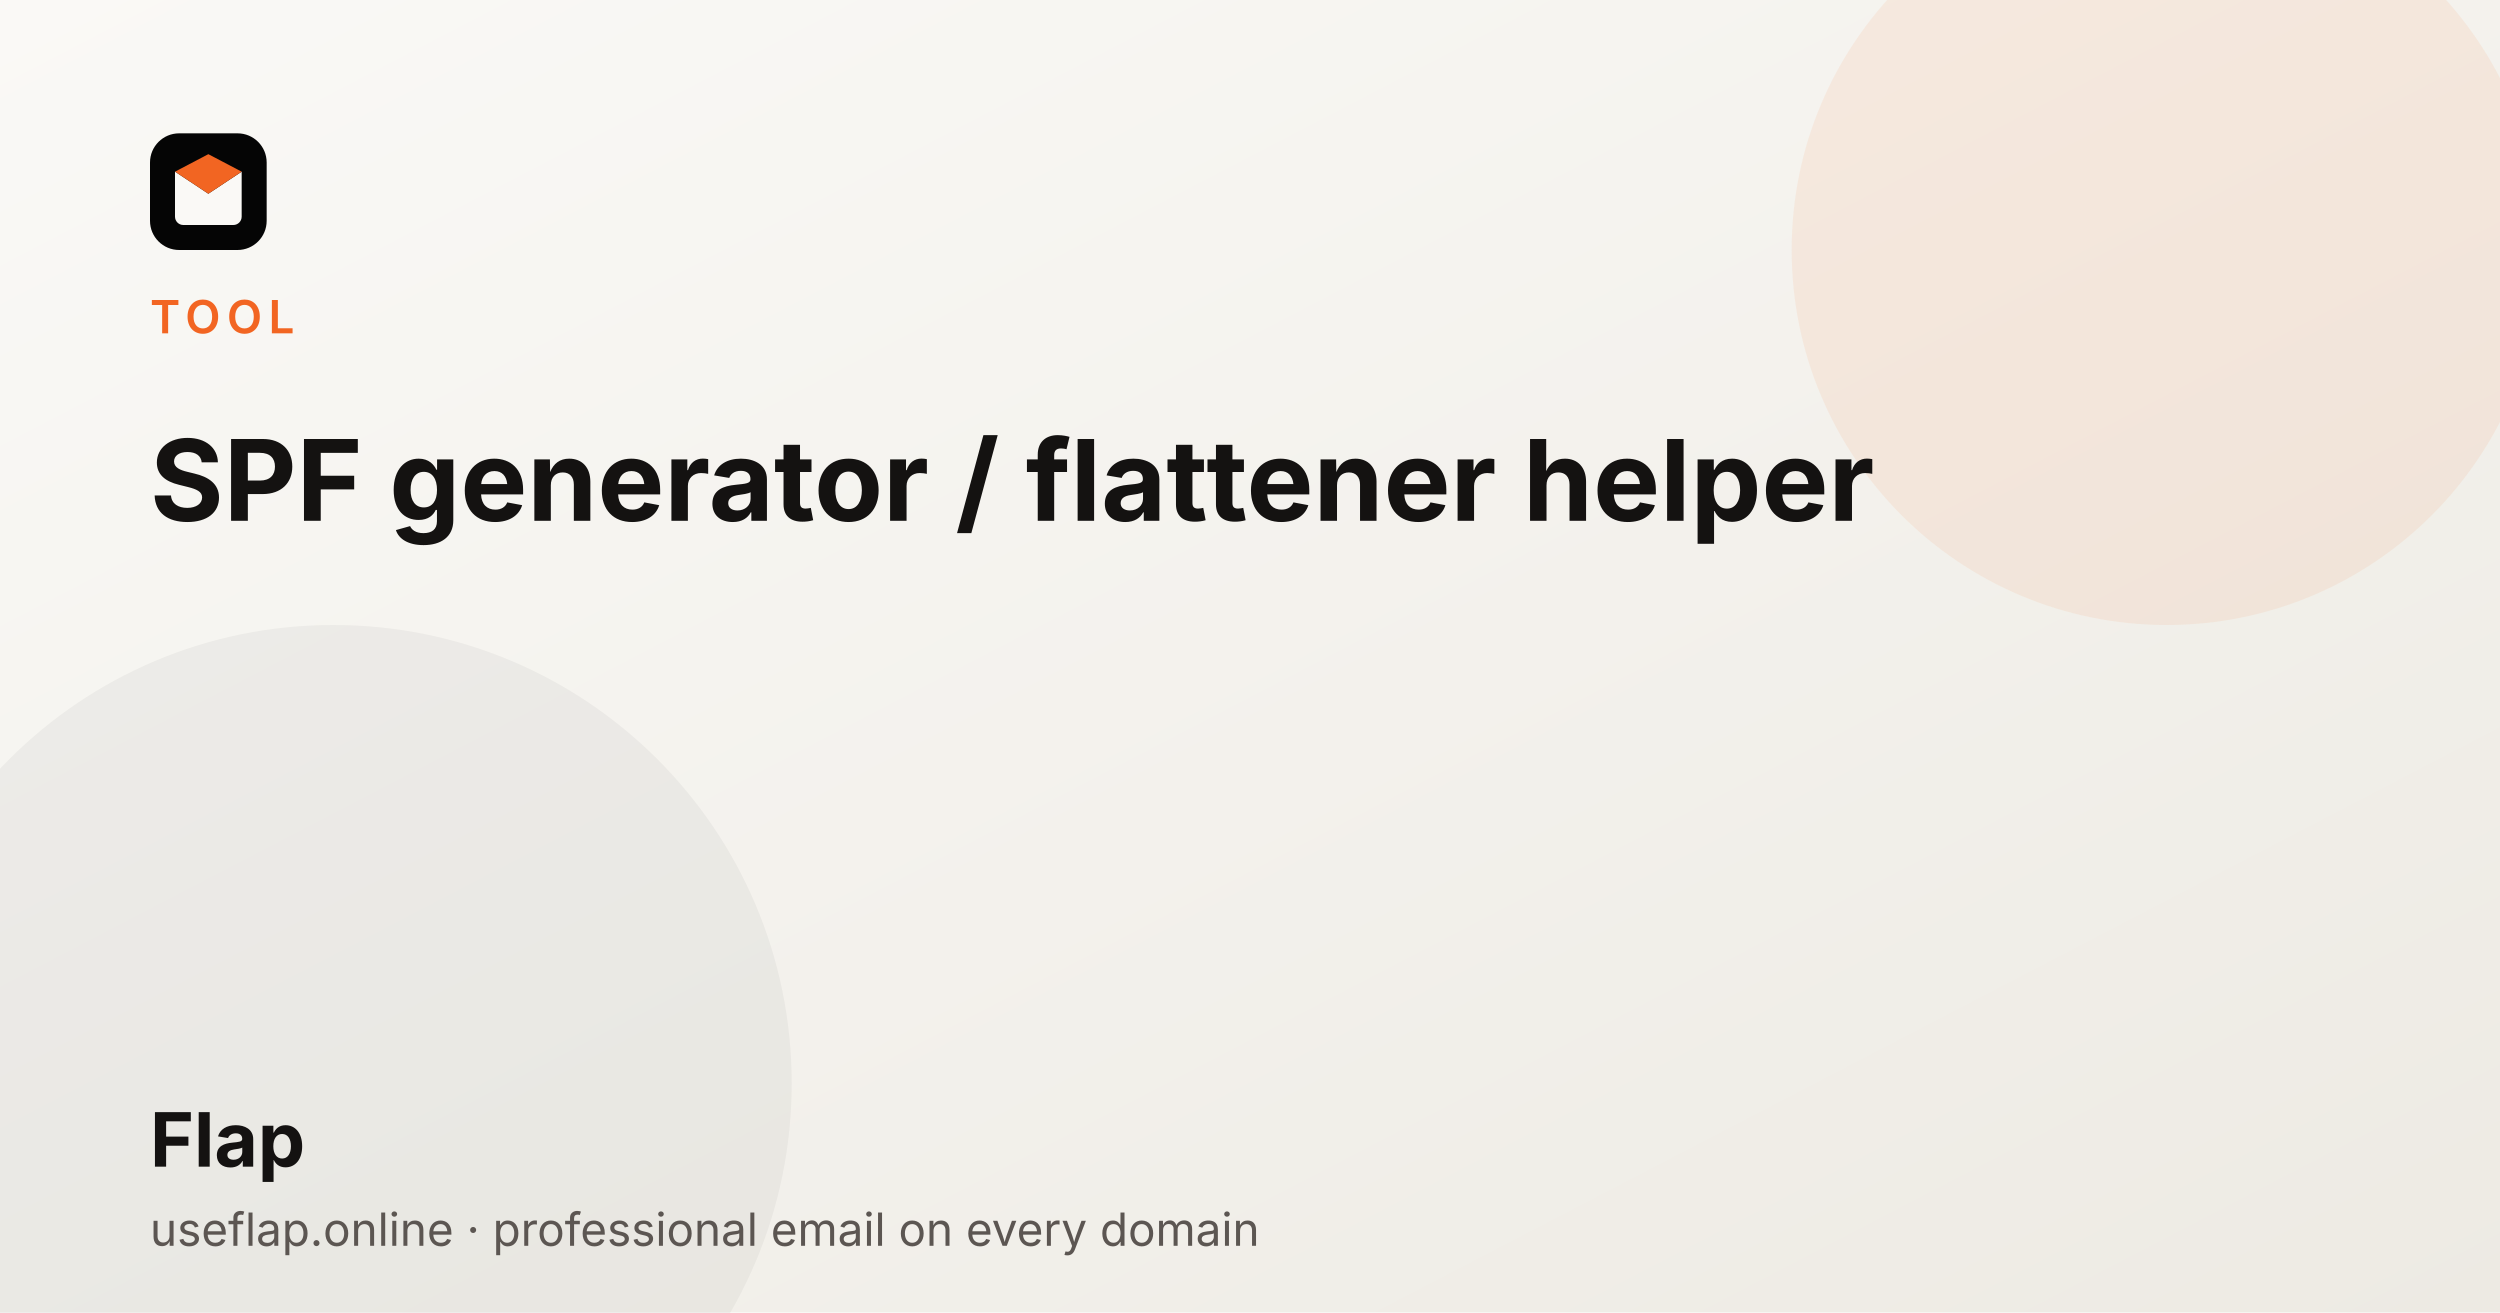
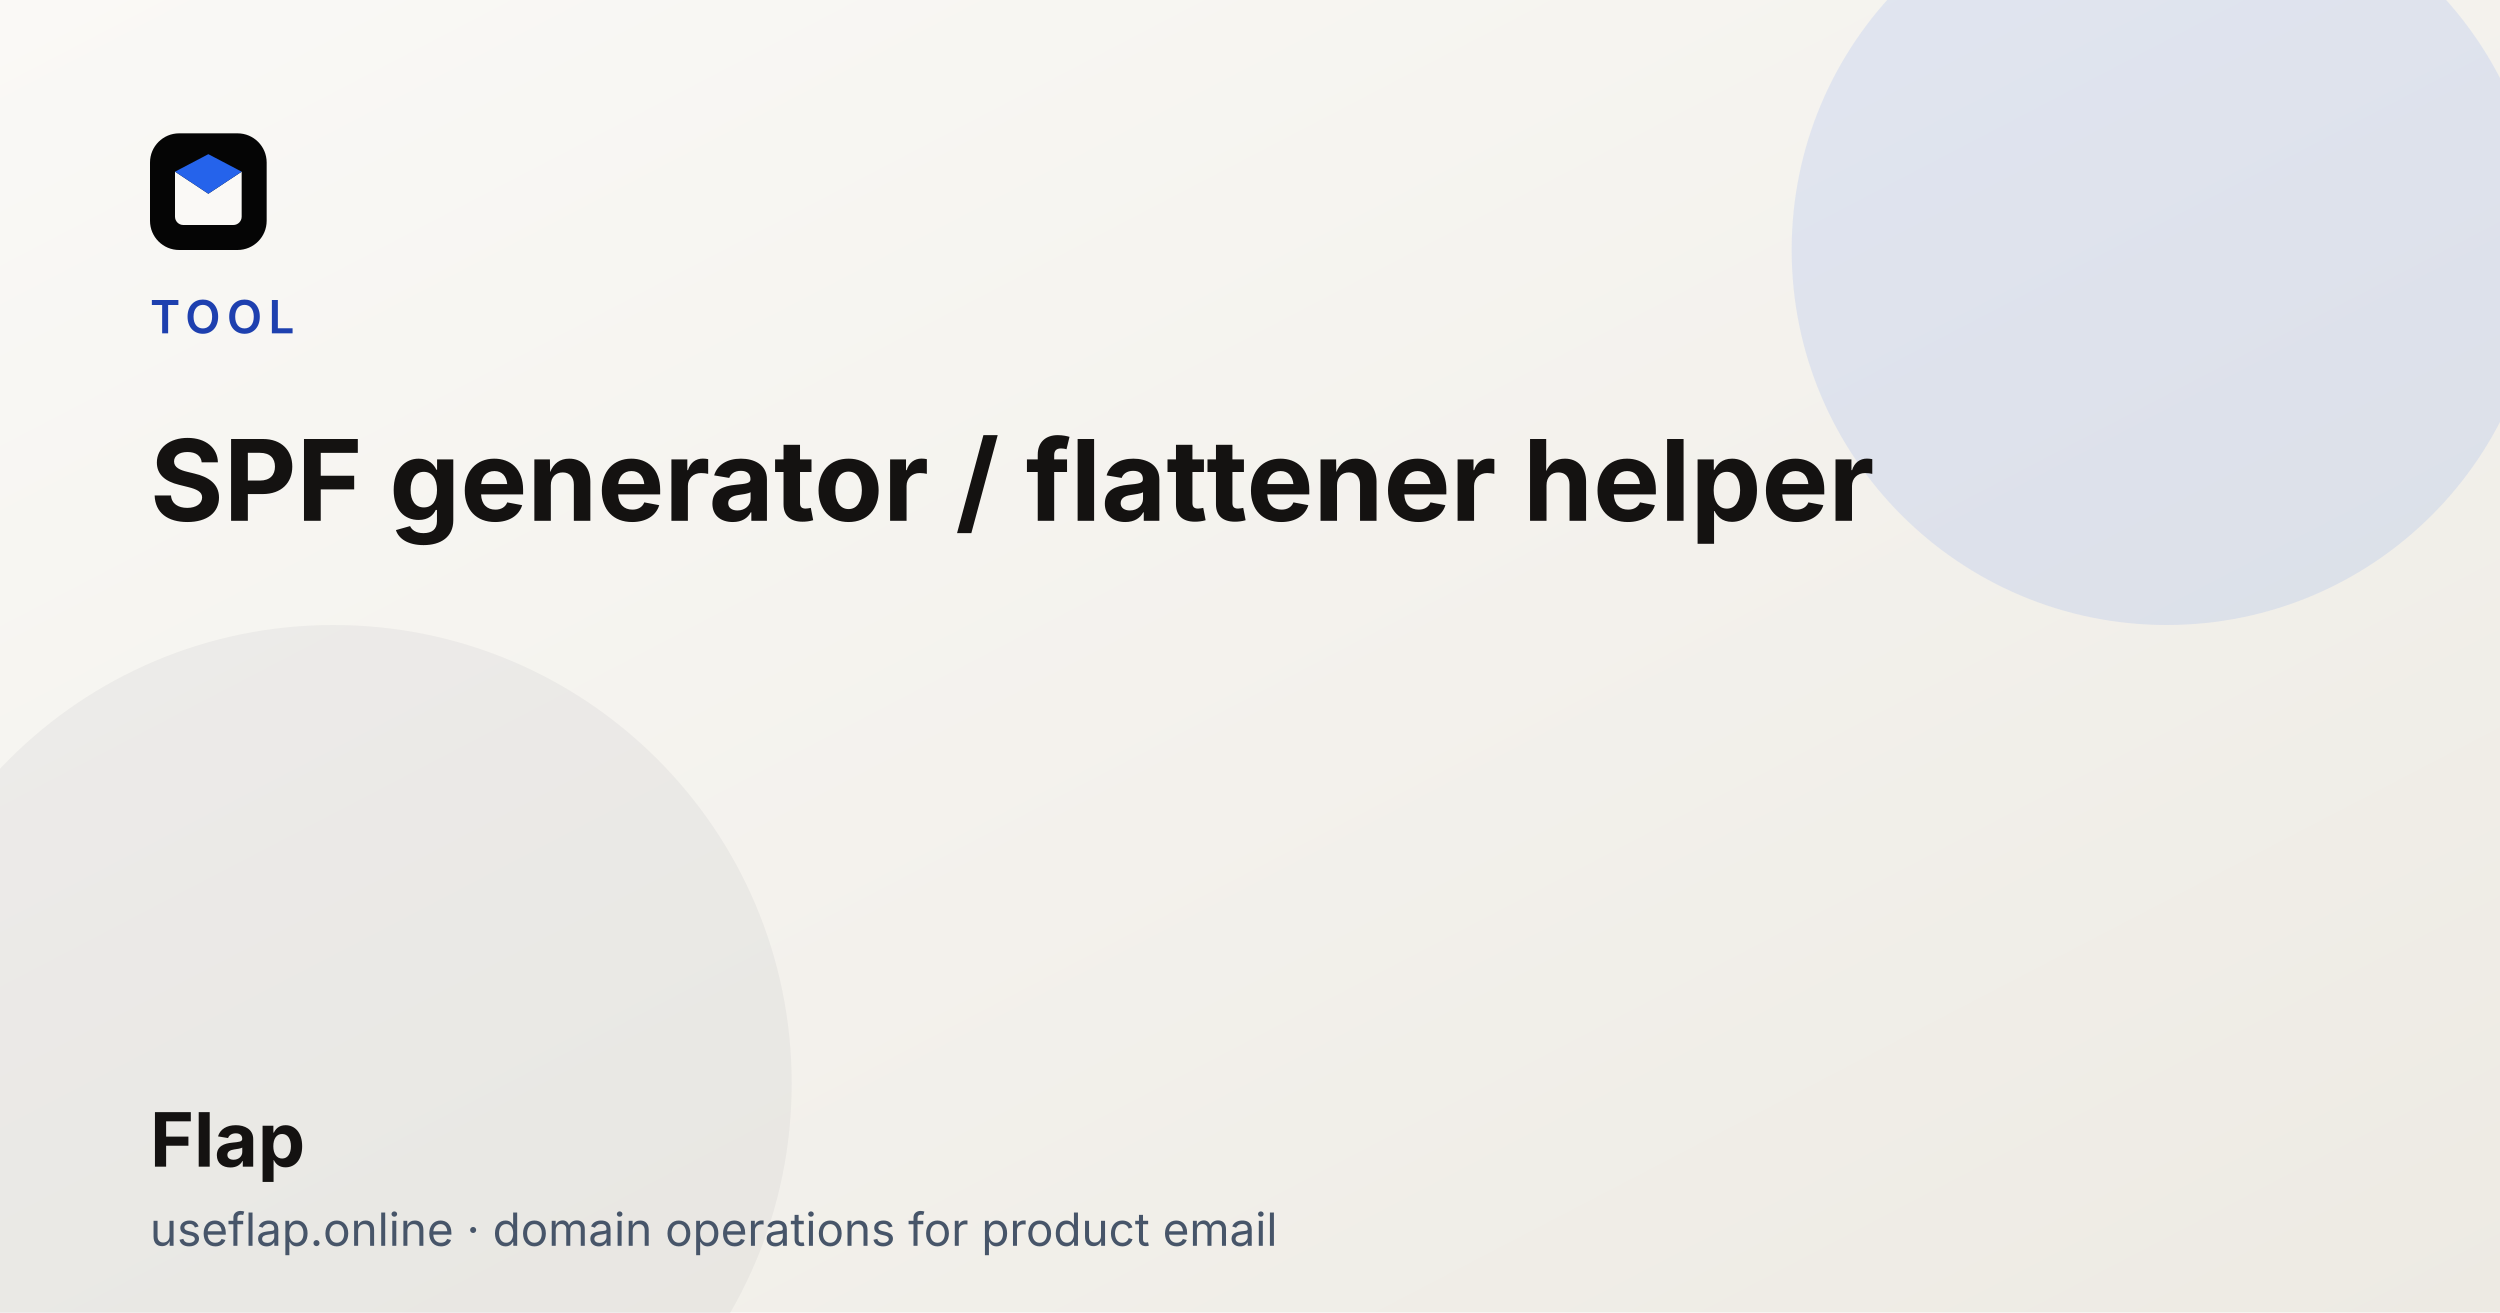
<svg xmlns="http://www.w3.org/2000/svg" width="1200" height="630" viewBox="0 0 1200 630" role="img" aria-label="SPF generator / flattener helper">
  <defs>
    <linearGradient id="bg" x1="0" y1="0" x2="1" y2="1">
      <stop offset="0%" stop-color="#FAF9F6" />
      <stop offset="55%" stop-color="#F3F1EC" />
      <stop offset="100%" stop-color="#EDEAE3" />
    </linearGradient>
  </defs>
  <rect width="1200" height="630" fill="url(#bg)" />
-   <circle cx="1040" cy="120" r="180" fill="#F26522" fill-opacity="0.08" />
-   <circle cx="160" cy="520" r="220" fill="#141211" fill-opacity="0.04" />
+   <circle cx="1040" cy="120" r="180" fill="#2563EB" fill-opacity="0.10" />
+   <circle cx="160" cy="520" r="220" fill="#0F172A" fill-opacity="0.04" />
  <rect x="72" y="64" width="56" height="56" rx="14" fill="#050505" />
  <path d="M84 82.4L100 93l16-10.6V104a4 4 0 0 1-4 4H88a4 4 0 0 1-4-4V82.4z" fill="#FAF9F6" />
-   <path d="M84 82.4L100 93l16-10.6L100 74 84 82.4z" fill="#F26522" />
-   <text x="72" y="160" fill="#F26522" font-family="Inter, ui-sans-serif, system-ui, sans-serif" font-size="22" font-weight="600" letter-spacing="0.14em">TOOL</text>
+   <path d="M84 82.4L100 93l16-10.6L100 74 84 82.4z" fill="#2563EB" />
+   <text x="72" y="160" fill="#1E40AF" font-family="Inter, ui-sans-serif, system-ui, sans-serif" font-size="22" font-weight="600" letter-spacing="0.14em">TOOL</text>
  <text x="72" y="250" fill="#141211" font-family="Inter, ui-sans-serif, system-ui, sans-serif" font-size="54" font-weight="700">
    <tspan x="72" dy="0">SPF generator / flattener helper</tspan>
  </text>
  <text x="72" y="560" fill="#141211" font-family="Inter, ui-sans-serif, system-ui, sans-serif" font-size="36" font-weight="700">Flap</text>
-   <text x="72" y="598" fill="#5c5652" font-family="Inter, ui-sans-serif, system-ui, sans-serif" font-size="22">useflap.online · professional email on every domain</text>
+   <text x="72" y="598" fill="#475569" font-family="Inter, ui-sans-serif, system-ui, sans-serif" font-size="22">useflap.online · domain operations for product email</text>
</svg>
